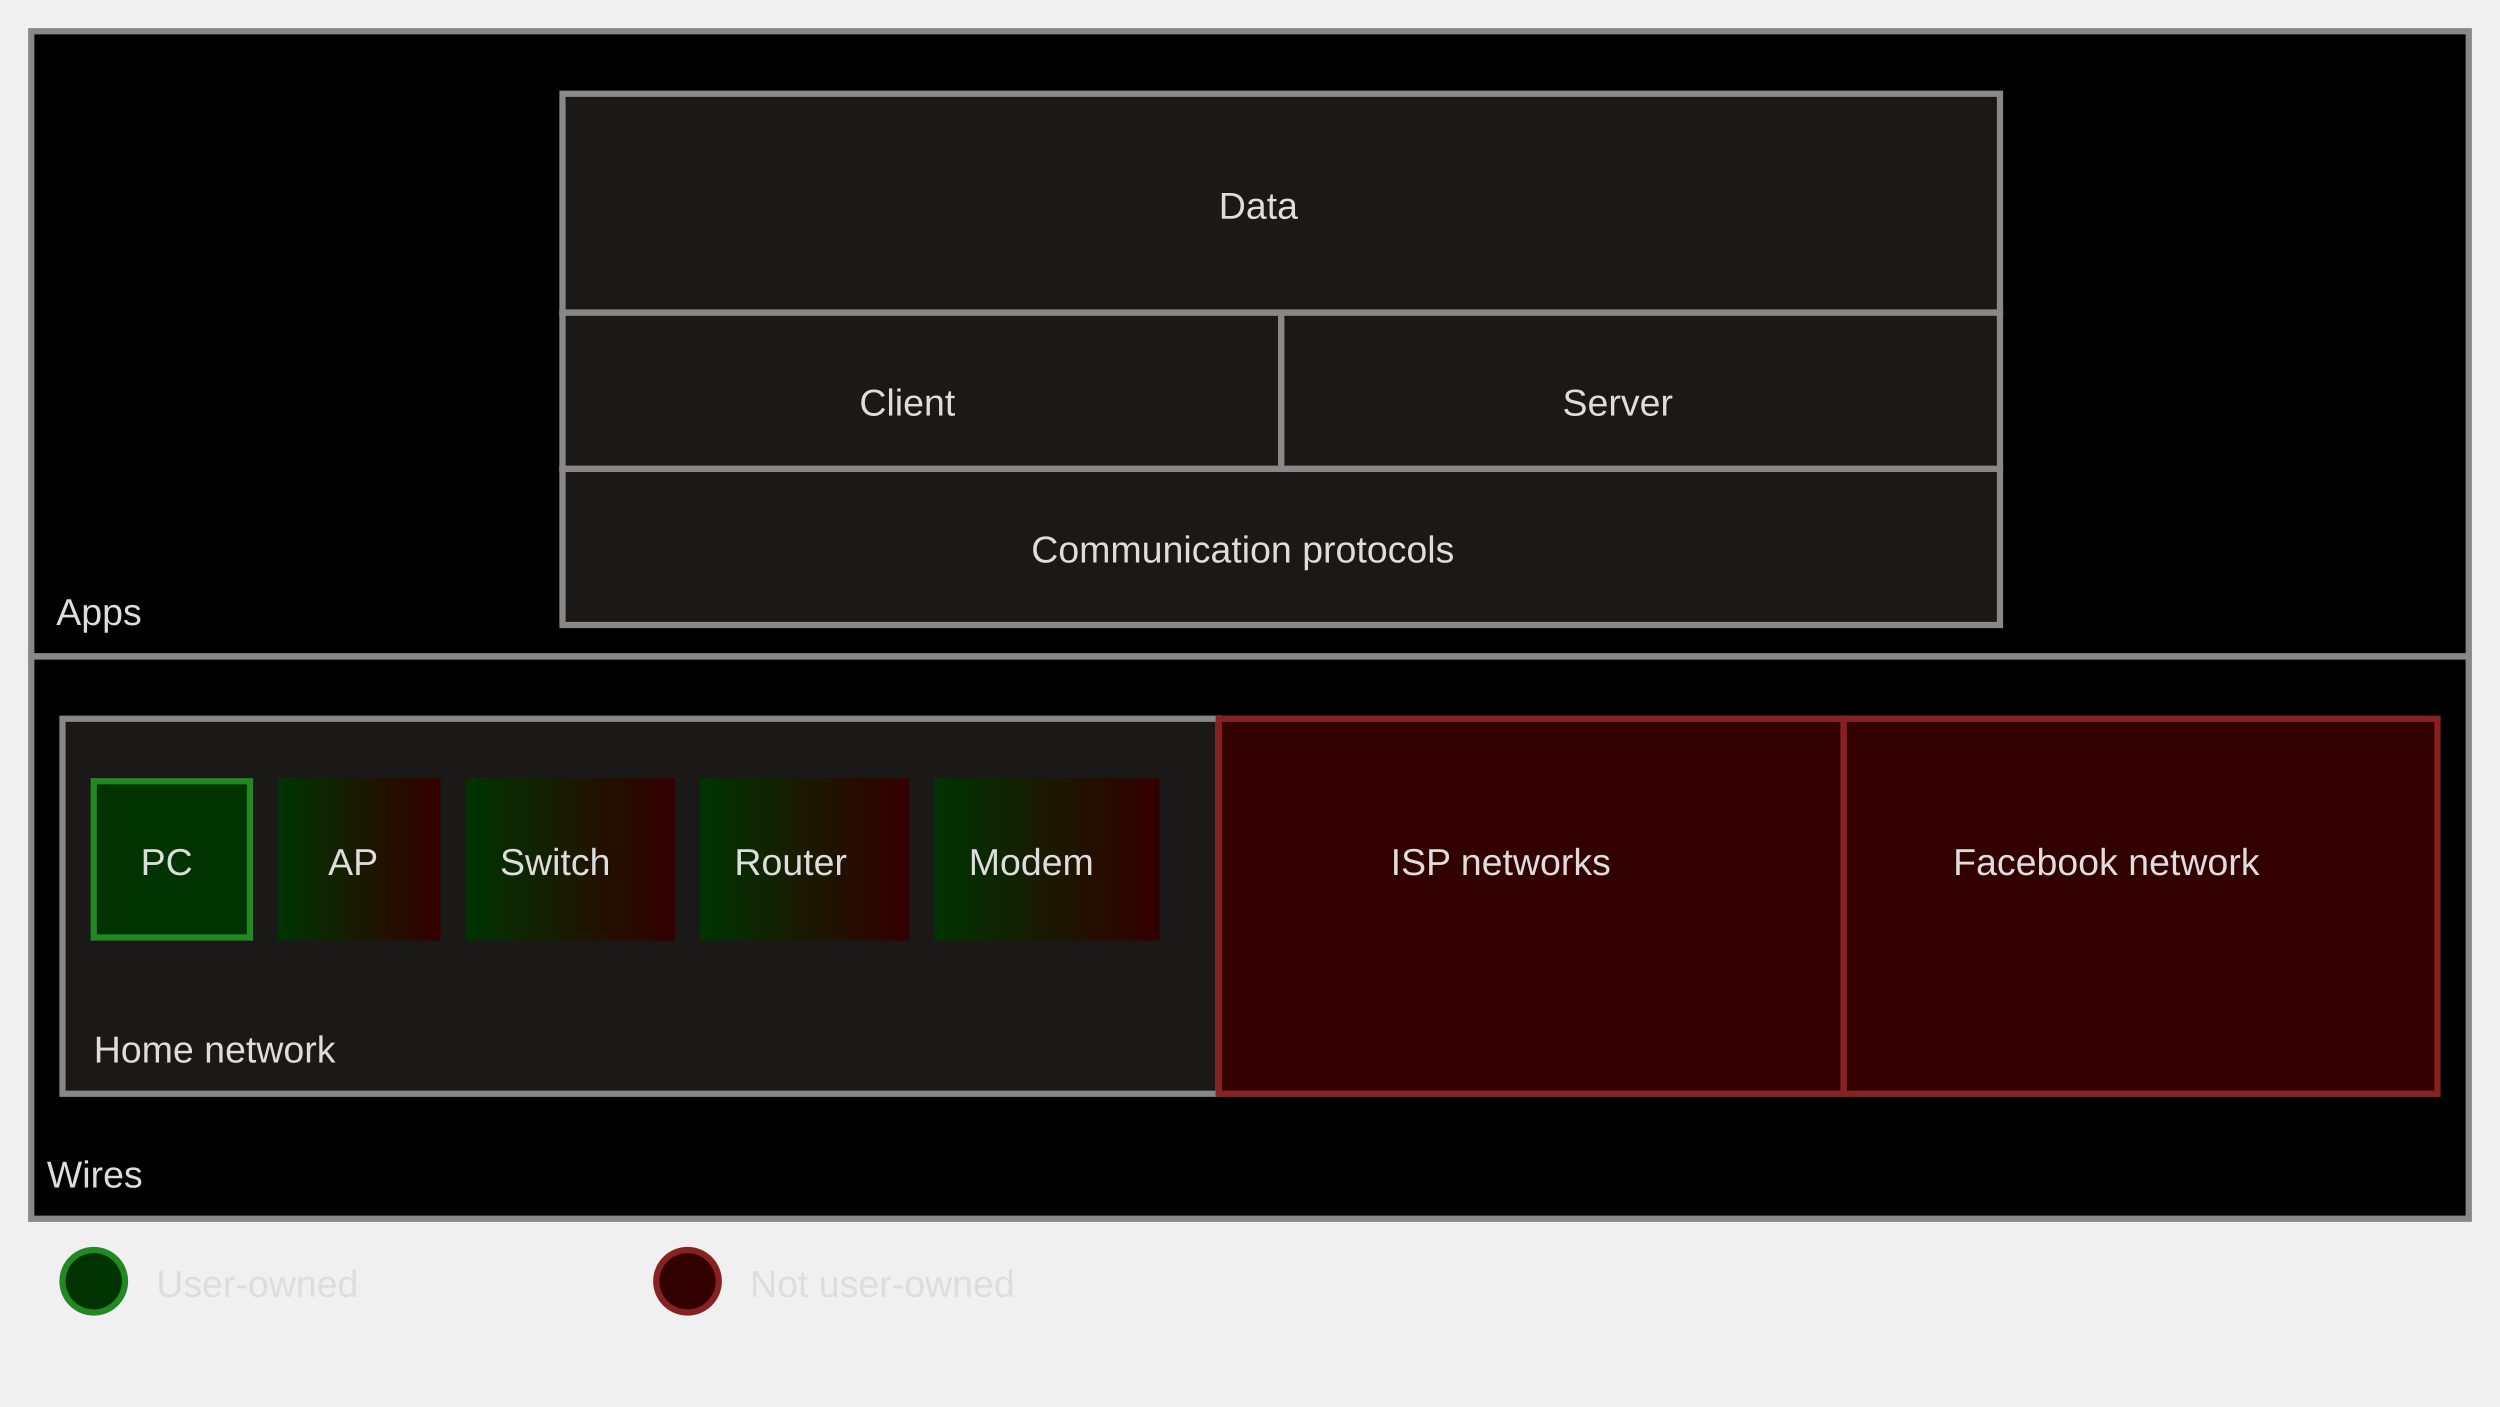
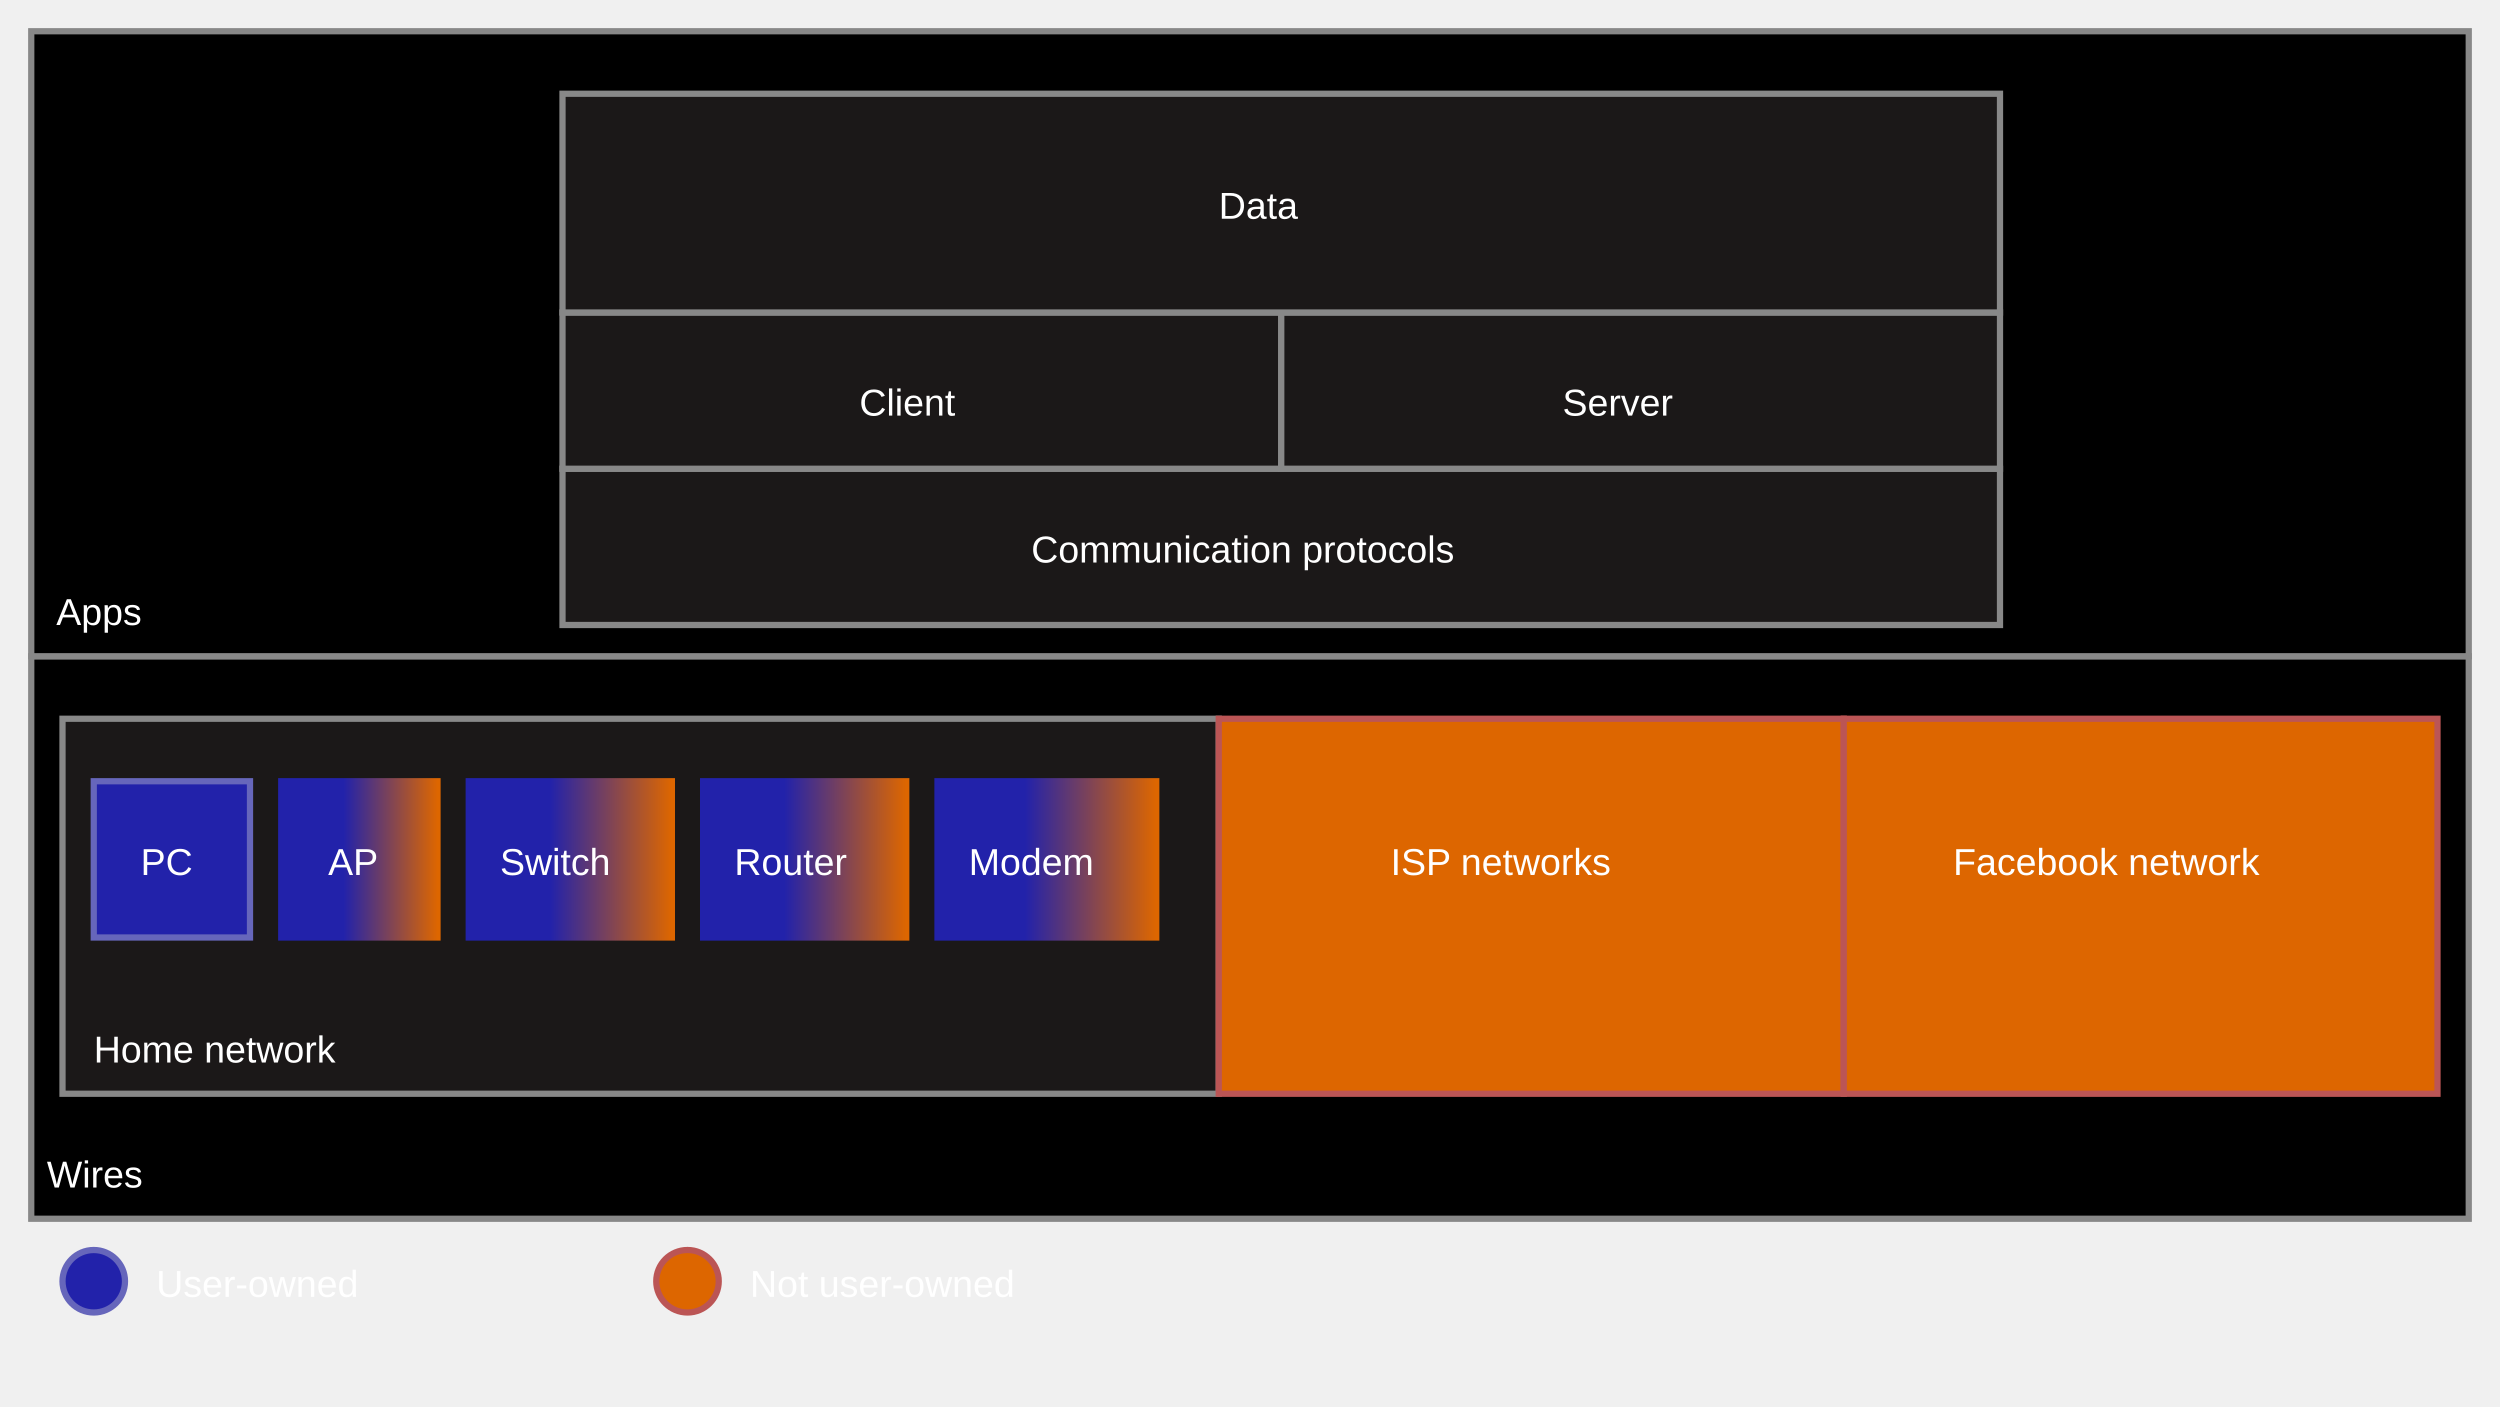
<svg xmlns="http://www.w3.org/2000/svg" viewBox="0 0 800 450">
  <defs>
-     <linearGradient id="green-red">
-       <stop offset="0%" stop-color="#030" />
-       <stop offset="100%" stop-color="#300" />
+     <linearGradient id="blue-orange">
+       <stop offset="0%" stop-color="#22a" />
+       <stop offset="40%" stop-color="#22a" />
+       <stop offset="100%" stop-color="#d60" />
    </linearGradient>
  </defs>
  <style>
        .node {
            fill: rgb(27, 24, 24);
            stroke: #888;
            stroke-width: 2px;
        }

        .node-highlight {
            fill: #ddd;
            stroke: #ddd;
            stroke-width: 2px;
            rx: 10px;
        }

        .node-text {
-             fill: #ddd;
+             fill: #fff;
            font-family: Arial;
        }

        .node-highlight-text {
            fill: #000;
            font-family: Arial;
        }

        .not-owned {
-             fill: #300;
-             stroke: #822;
+             fill: #d60;
+             stroke: #b55;
            stroke-width: 2px;
        }
        .owned {
-             fill: #030;
-             stroke: #282;
+             fill: #22a;
+             stroke: #66b;
            stroke-width: 2px;
        }
        .half-owned {
-             fill: url(#green-red);
-             stroke: url(#green-red);
+             fill: url(#blue-orange);
+             stroke: url(#blue-orange);
            stroke-width: 2px;
        }
    </style>
  <circle r="10" cx="30" cy="410" class="owned" />
  <text x="50" y="415" class="node-text">User-owned</text>
  <circle r="10" cx="220" cy="410" class="not-owned" />
  <text x="240" y="415" class="node-text">Not user-owned</text>
  <g id="wires">
    <rect class="node" x="10" y="210" width="780" height="180" style="fill: black;" />
    <text class="node-text" x="15" y="380">Wires</text>
    <g id="home-network">
      <rect class="node" width="370" height="120" x="20" y="230" />
      <text class="node-text" x="30" y="340">Home network</text>
      <g id="personal-computer">
        <rect class="node owned" width="50" height="50" x="30" y="250" />
        <text class="node-text" x="45" y="280">PC</text>
      </g>
      <g id="access-point">
        <rect class="half-owned" width="50" height="50" x="90" y="250" />
        <text class="node-text" x="105" y="280">AP</text>
      </g>
      <g id="switch">
        <rect class="half-owned" width="65" height="50" x="150" y="250" />/&gt;
                <text class="node-text" x="160" y="280">Switch</text>
      </g>
      <g id="router">
        <rect class="half-owned" width="65" height="50" x="225" y="250" />
        <text class="node-text" x="235" y="280">Router</text>
      </g>
      <g id="modem">
        <rect class="half-owned" width="70" height="50" x="300" y="250" />
        <text class="node-text" x="310" y="280">Modem</text>
      </g>
    </g>
    <g id="isp-networks">
      <rect class="node not-owned" width="200" height="120" x="390" y="230" />
      <text class="node-text" x="445" y="280">ISP networks</text>
    </g>
    <g id="facebook-network">
      <rect class="node not-owned" width="190" height="120" x="590" y="230" />
      <text class="node-text" x="625" y="280">Facebook network</text>
    </g>
  </g>
  <g id="apps">
    <rect class="node" x="10" y="10" width="780" height="200" style="fill: black;" />
    <text class="node-text" x="18" y="200">Apps</text>
    <g id="comm-protocols">
      <rect class="node" width="460" height="50" x="180" y="150" />
      <text class="node-text" x="330" y="180">Communication protocols</text>
    </g>
    <g id="client">
      <rect class="node" width="230" height="50" x="180" y="100" />
      <text class="node-text" x="275" y="133">Client</text>
    </g>
    <g id="server">
      <rect class="node" width="230" height="50" x="410" y="100" />
      <text class="node-text" x="500" y="133">Server</text>
    </g>
    <g id="data">
      <rect class="node" width="460" height="70" x="180" y="30" />
      <text class="node-text" x="390" y="70">Data</text>
    </g>
  </g>
</svg>
